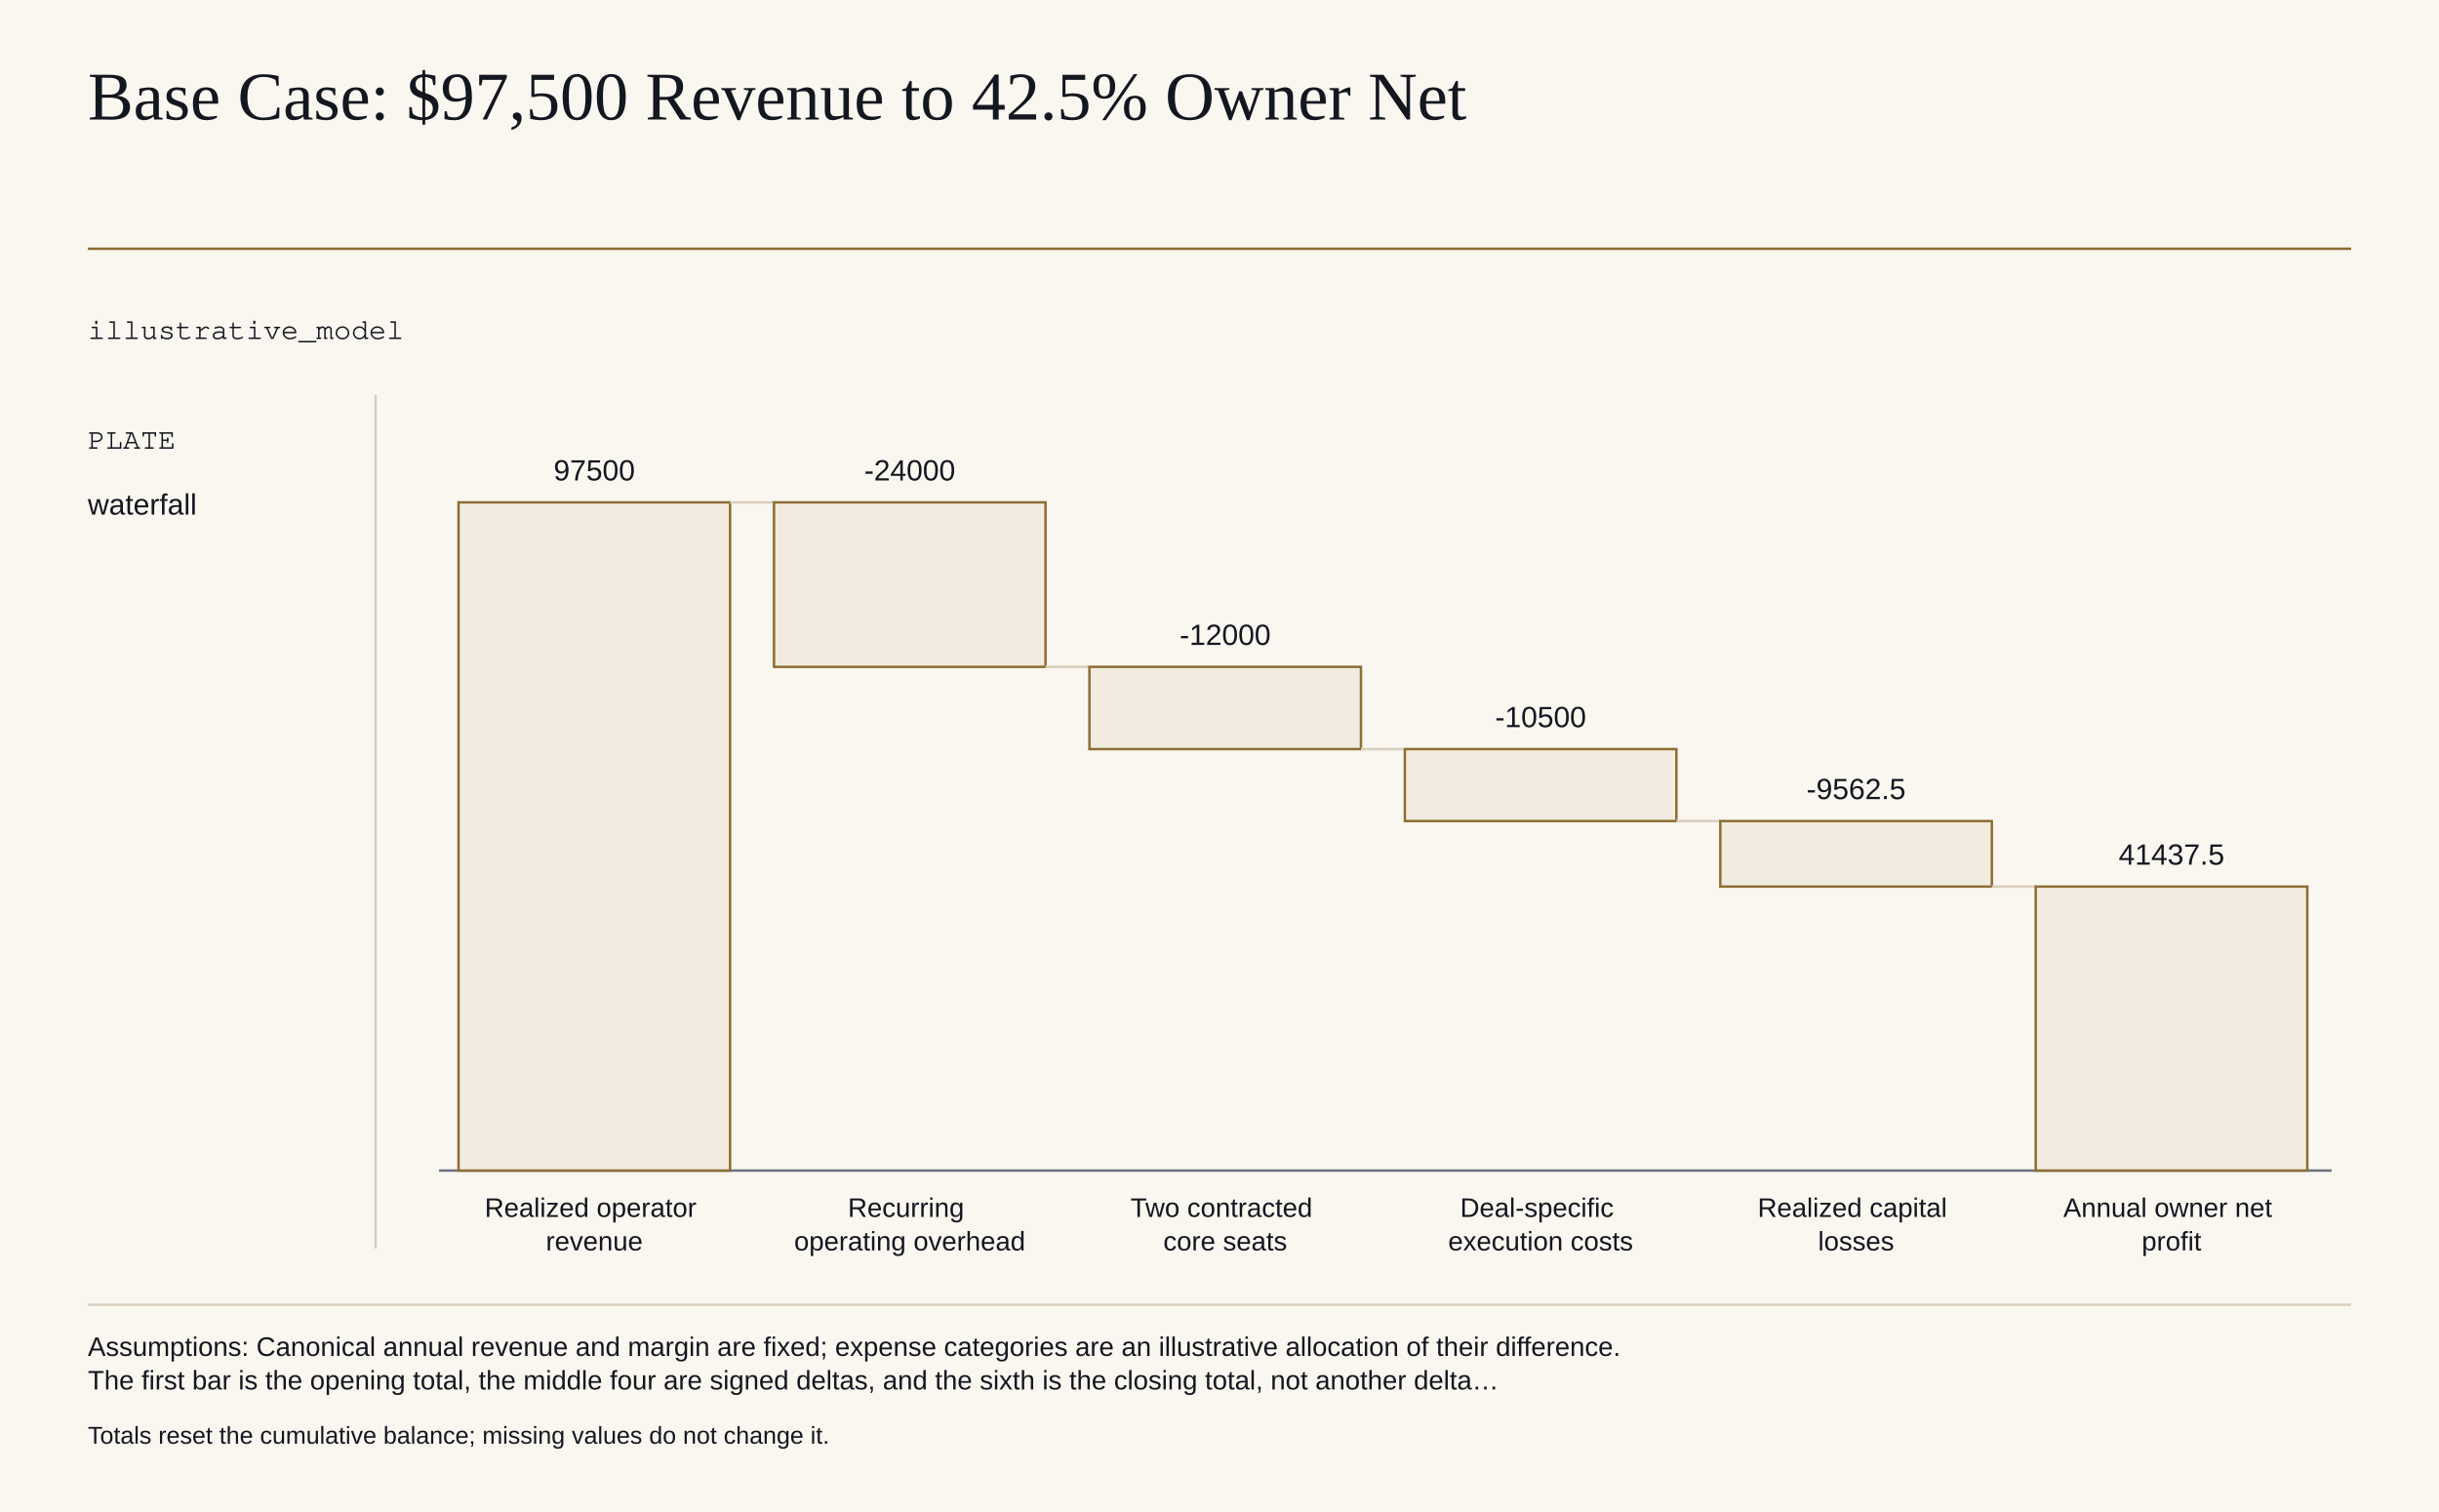
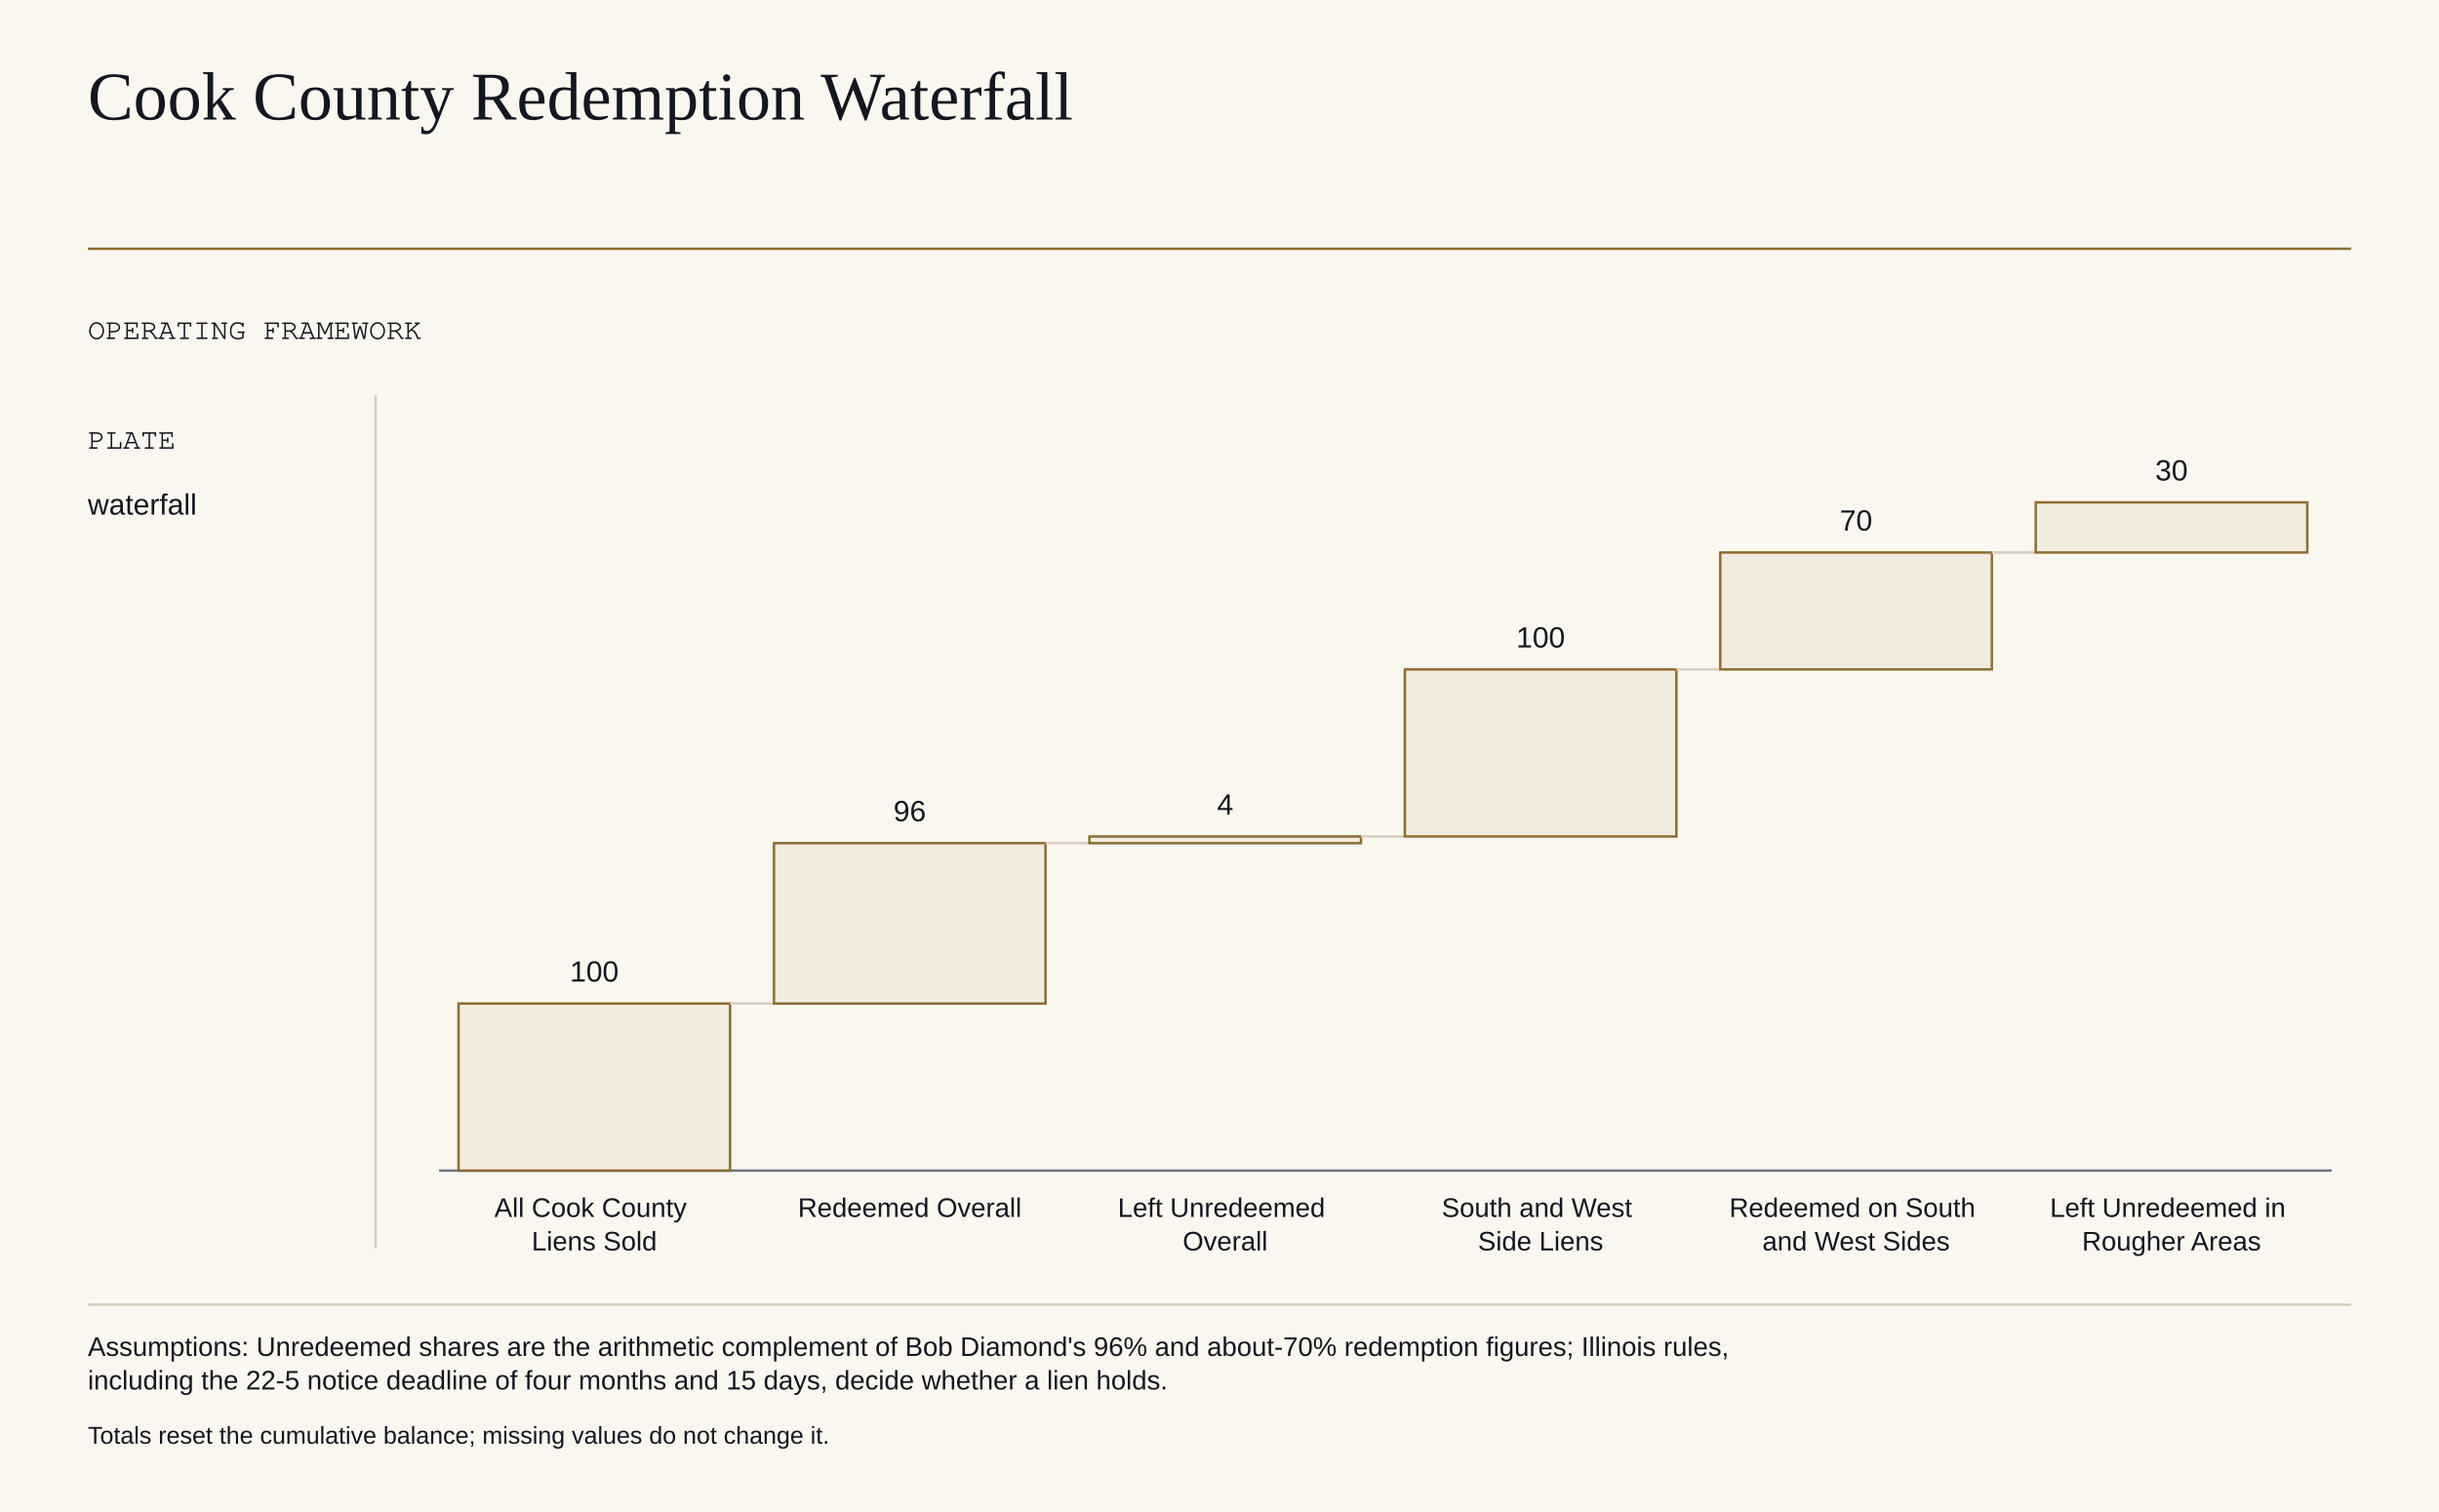
<svg xmlns="http://www.w3.org/2000/svg" viewBox="0 0 1000 620" role="img">
  <rect x="0" y="0" width="1000" height="620" fill="#FAF7F0" stroke="none" stroke-width="1" />
  <text x="36" y="49" font-family="Georgia, 'Times New Roman', serif" font-size="28" fill="#14171F" text-anchor="start" style="font-variant-numeric:tabular-nums">
-     <tspan x="36" dy="0">Base Case: $97,500 Revenue to 42.5% Owner Net</tspan>
+     <tspan x="36" dy="0">Cook County Redemption Waterfall</tspan>
  </text>
  <line x1="36" y1="102" x2="964" y2="102" stroke="#8C6D32" stroke-width="1" />
  <text x="36" y="139" font-family="Courier, monospace" font-size="12" fill="#14171F" text-anchor="start" style="font-variant-numeric:tabular-nums">
-     <tspan x="36" dy="0">illustrative_model</tspan>
+     <tspan x="36" dy="0">OPERATING FRAMEWORK</tspan>
  </text>
  <line x1="154" y1="162" x2="154" y2="512" stroke="#D8CEBE" stroke-width="1" />
  <text x="36" y="184" font-family="Courier, monospace" font-size="12" fill="#14171F" text-anchor="start" style="font-variant-numeric:tabular-nums">
    <tspan x="36" dy="0">PLATE</tspan>
  </text>
  <text x="36" y="211" font-family="Arial, Helvetica, sans-serif" font-size="12" fill="#14171F" text-anchor="start" style="font-variant-numeric:tabular-nums">
    <tspan x="36" dy="0">waterfall</tspan>
  </text>
  <line x1="180" y1="480.0" x2="956" y2="480.0" stroke="#6B7280" stroke-width="1" />
-   <rect x="188.0" y="206.0" width="111.333" height="274.0" fill="#F2ECE0" stroke="#8C6D32" stroke-width="1" />
-   <text x="243.667" y="197.0" font-family="Arial, Helvetica, sans-serif" font-size="12" fill="#14171F" text-anchor="middle" style="font-variant-numeric:tabular-nums">
-     <tspan x="243.667" dy="0">97500</tspan>
+   <rect x="188.0" y="411.5" width="111.333" height="68.5" fill="#F2ECE0" stroke="#8C6D32" stroke-width="1" />
+   <text x="243.667" y="402.5" font-family="Arial, Helvetica, sans-serif" font-size="12" fill="#14171F" text-anchor="middle" style="font-variant-numeric:tabular-nums">
+     <tspan x="243.667" dy="0">100</tspan>
  </text>
  <text x="243.667" y="499" font-family="Arial, Helvetica, sans-serif" font-size="11" fill="#14171F" text-anchor="middle" style="font-variant-numeric:tabular-nums">
-     <tspan x="243.667" dy="0">Realized operator</tspan>
-     <tspan x="243.667" dy="13.75">revenue</tspan>
+     <tspan x="243.667" dy="0">All Cook County</tspan>
+     <tspan x="243.667" dy="13.75">Liens Sold</tspan>
  </text>
-   <line x1="299.333" y1="206.0" x2="317.333" y2="206.0" stroke="#D8CEBE" stroke-width="1" />
-   <rect x="317.333" y="206.0" width="111.333" height="67.446" fill="#F2ECE0" stroke="#8C6D32" stroke-width="1" />
-   <text x="373" y="197.0" font-family="Arial, Helvetica, sans-serif" font-size="12" fill="#14171F" text-anchor="middle" style="font-variant-numeric:tabular-nums">
-     <tspan x="373" dy="0">-24000</tspan>
+   <line x1="299.333" y1="411.5" x2="317.333" y2="411.5" stroke="#D8CEBE" stroke-width="1" />
+   <rect x="317.333" y="345.74" width="111.333" height="65.76" fill="#F2ECE0" stroke="#8C6D32" stroke-width="1" />
+   <text x="373" y="336.74" font-family="Arial, Helvetica, sans-serif" font-size="12" fill="#14171F" text-anchor="middle" style="font-variant-numeric:tabular-nums">
+     <tspan x="373" dy="0">96</tspan>
  </text>
  <text x="373" y="499" font-family="Arial, Helvetica, sans-serif" font-size="11" fill="#14171F" text-anchor="middle" style="font-variant-numeric:tabular-nums">
-     <tspan x="373" dy="0">Recurring</tspan>
-     <tspan x="373" dy="13.75">operating overhead</tspan>
+     <tspan x="373" dy="0">Redeemed Overall</tspan>
  </text>
-   <line x1="428.667" y1="273.446" x2="446.667" y2="273.446" stroke="#D8CEBE" stroke-width="1" />
-   <rect x="446.667" y="273.446" width="111.333" height="33.723" fill="#F2ECE0" stroke="#8C6D32" stroke-width="1" />
-   <text x="502.333" y="264.446" font-family="Arial, Helvetica, sans-serif" font-size="12" fill="#14171F" text-anchor="middle" style="font-variant-numeric:tabular-nums">
-     <tspan x="502.333" dy="0">-12000</tspan>
+   <line x1="428.667" y1="345.74" x2="446.667" y2="345.74" stroke="#D8CEBE" stroke-width="1" />
+   <rect x="446.667" y="343.0" width="111.333" height="2.74" fill="#F2ECE0" stroke="#8C6D32" stroke-width="1" />
+   <text x="502.333" y="334.0" font-family="Arial, Helvetica, sans-serif" font-size="12" fill="#14171F" text-anchor="middle" style="font-variant-numeric:tabular-nums">
+     <tspan x="502.333" dy="0">4</tspan>
  </text>
  <text x="502.333" y="499" font-family="Arial, Helvetica, sans-serif" font-size="11" fill="#14171F" text-anchor="middle" style="font-variant-numeric:tabular-nums">
-     <tspan x="502.333" dy="0">Two contracted</tspan>
-     <tspan x="502.333" dy="13.75">core seats</tspan>
+     <tspan x="502.333" dy="0">Left Unredeemed</tspan>
+     <tspan x="502.333" dy="13.75">Overall</tspan>
  </text>
-   <line x1="558.0" y1="307.169" x2="576.0" y2="307.169" stroke="#D8CEBE" stroke-width="1" />
-   <rect x="576.0" y="307.169" width="111.333" height="29.508" fill="#F2ECE0" stroke="#8C6D32" stroke-width="1" />
-   <text x="631.667" y="298.169" font-family="Arial, Helvetica, sans-serif" font-size="12" fill="#14171F" text-anchor="middle" style="font-variant-numeric:tabular-nums">
-     <tspan x="631.667" dy="0">-10500</tspan>
+   <line x1="558.0" y1="343.0" x2="576.0" y2="343.0" stroke="#D8CEBE" stroke-width="1" />
+   <rect x="576.0" y="274.5" width="111.333" height="68.5" fill="#F2ECE0" stroke="#8C6D32" stroke-width="1" />
+   <text x="631.667" y="265.5" font-family="Arial, Helvetica, sans-serif" font-size="12" fill="#14171F" text-anchor="middle" style="font-variant-numeric:tabular-nums">
+     <tspan x="631.667" dy="0">100</tspan>
  </text>
  <text x="631.667" y="499" font-family="Arial, Helvetica, sans-serif" font-size="11" fill="#14171F" text-anchor="middle" style="font-variant-numeric:tabular-nums">
-     <tspan x="631.667" dy="0">Deal-specific</tspan>
-     <tspan x="631.667" dy="13.75">execution costs</tspan>
+     <tspan x="631.667" dy="0">South and West</tspan>
+     <tspan x="631.667" dy="13.75">Side Liens</tspan>
  </text>
-   <line x1="687.333" y1="336.677" x2="705.333" y2="336.677" stroke="#D8CEBE" stroke-width="1" />
-   <rect x="705.333" y="336.677" width="111.333" height="26.873" fill="#F2ECE0" stroke="#8C6D32" stroke-width="1" />
-   <text x="761.0" y="327.677" font-family="Arial, Helvetica, sans-serif" font-size="12" fill="#14171F" text-anchor="middle" style="font-variant-numeric:tabular-nums">
-     <tspan x="761.0" dy="0">-9562.5</tspan>
+   <line x1="687.333" y1="274.5" x2="705.333" y2="274.5" stroke="#D8CEBE" stroke-width="1" />
+   <rect x="705.333" y="226.55" width="111.333" height="47.95" fill="#F2ECE0" stroke="#8C6D32" stroke-width="1" />
+   <text x="761.0" y="217.55" font-family="Arial, Helvetica, sans-serif" font-size="12" fill="#14171F" text-anchor="middle" style="font-variant-numeric:tabular-nums">
+     <tspan x="761.0" dy="0">70</tspan>
  </text>
  <text x="761.0" y="499" font-family="Arial, Helvetica, sans-serif" font-size="11" fill="#14171F" text-anchor="middle" style="font-variant-numeric:tabular-nums">
-     <tspan x="761.0" dy="0">Realized capital</tspan>
-     <tspan x="761.0" dy="13.75">losses</tspan>
+     <tspan x="761.0" dy="0">Redeemed on South</tspan>
+     <tspan x="761.0" dy="13.75">and West Sides</tspan>
  </text>
-   <line x1="816.667" y1="363.55" x2="834.667" y2="363.55" stroke="#D8CEBE" stroke-width="1" />
-   <rect x="834.667" y="363.55" width="111.333" height="116.45" fill="#F2ECE0" stroke="#8C6D32" stroke-width="1" />
-   <text x="890.333" y="354.55" font-family="Arial, Helvetica, sans-serif" font-size="12" fill="#14171F" text-anchor="middle" style="font-variant-numeric:tabular-nums">
-     <tspan x="890.333" dy="0">41437.5</tspan>
+   <line x1="816.667" y1="226.55" x2="834.667" y2="226.55" stroke="#D8CEBE" stroke-width="1" />
+   <rect x="834.667" y="206.0" width="111.333" height="20.55" fill="#F2ECE0" stroke="#8C6D32" stroke-width="1" />
+   <text x="890.333" y="197.0" font-family="Arial, Helvetica, sans-serif" font-size="12" fill="#14171F" text-anchor="middle" style="font-variant-numeric:tabular-nums">
+     <tspan x="890.333" dy="0">30</tspan>
  </text>
  <text x="890.333" y="499" font-family="Arial, Helvetica, sans-serif" font-size="11" fill="#14171F" text-anchor="middle" style="font-variant-numeric:tabular-nums">
-     <tspan x="890.333" dy="0">Annual owner net</tspan>
-     <tspan x="890.333" dy="13.75">profit</tspan>
+     <tspan x="890.333" dy="0">Left Unredeemed in</tspan>
+     <tspan x="890.333" dy="13.75">Rougher Areas</tspan>
  </text>
  <line x1="36" y1="535" x2="964" y2="535" stroke="#D8CEBE" stroke-width="1" />
  <text x="36" y="556" font-family="Arial, Helvetica, sans-serif" font-size="11" fill="#14171F" text-anchor="start" style="font-variant-numeric:tabular-nums">
-     <tspan x="36" dy="0">Assumptions: Canonical annual revenue and margin are fixed; expense categories are an illustrative allocation of their difference.</tspan>
-     <tspan x="36" dy="13.75">The first bar is the opening total, the middle four are signed deltas, and the sixth is the closing total, not another delta…</tspan>
+     <tspan x="36" dy="0">Assumptions: Unredeemed shares are the arithmetic complement of Bob Diamond's 96% and about-70% redemption figures; Illinois rules,</tspan>
+     <tspan x="36" dy="13.75">including the 22-5 notice deadline of four months and 15 days, decide whether a lien holds.</tspan>
  </text>
  <text x="36" y="592" font-family="Arial, Helvetica, sans-serif" font-size="10" fill="#14171F" text-anchor="start" style="font-variant-numeric:tabular-nums">
    <tspan x="36" dy="0">Totals reset the cumulative balance; missing values do not change it.</tspan>
  </text>
</svg>
